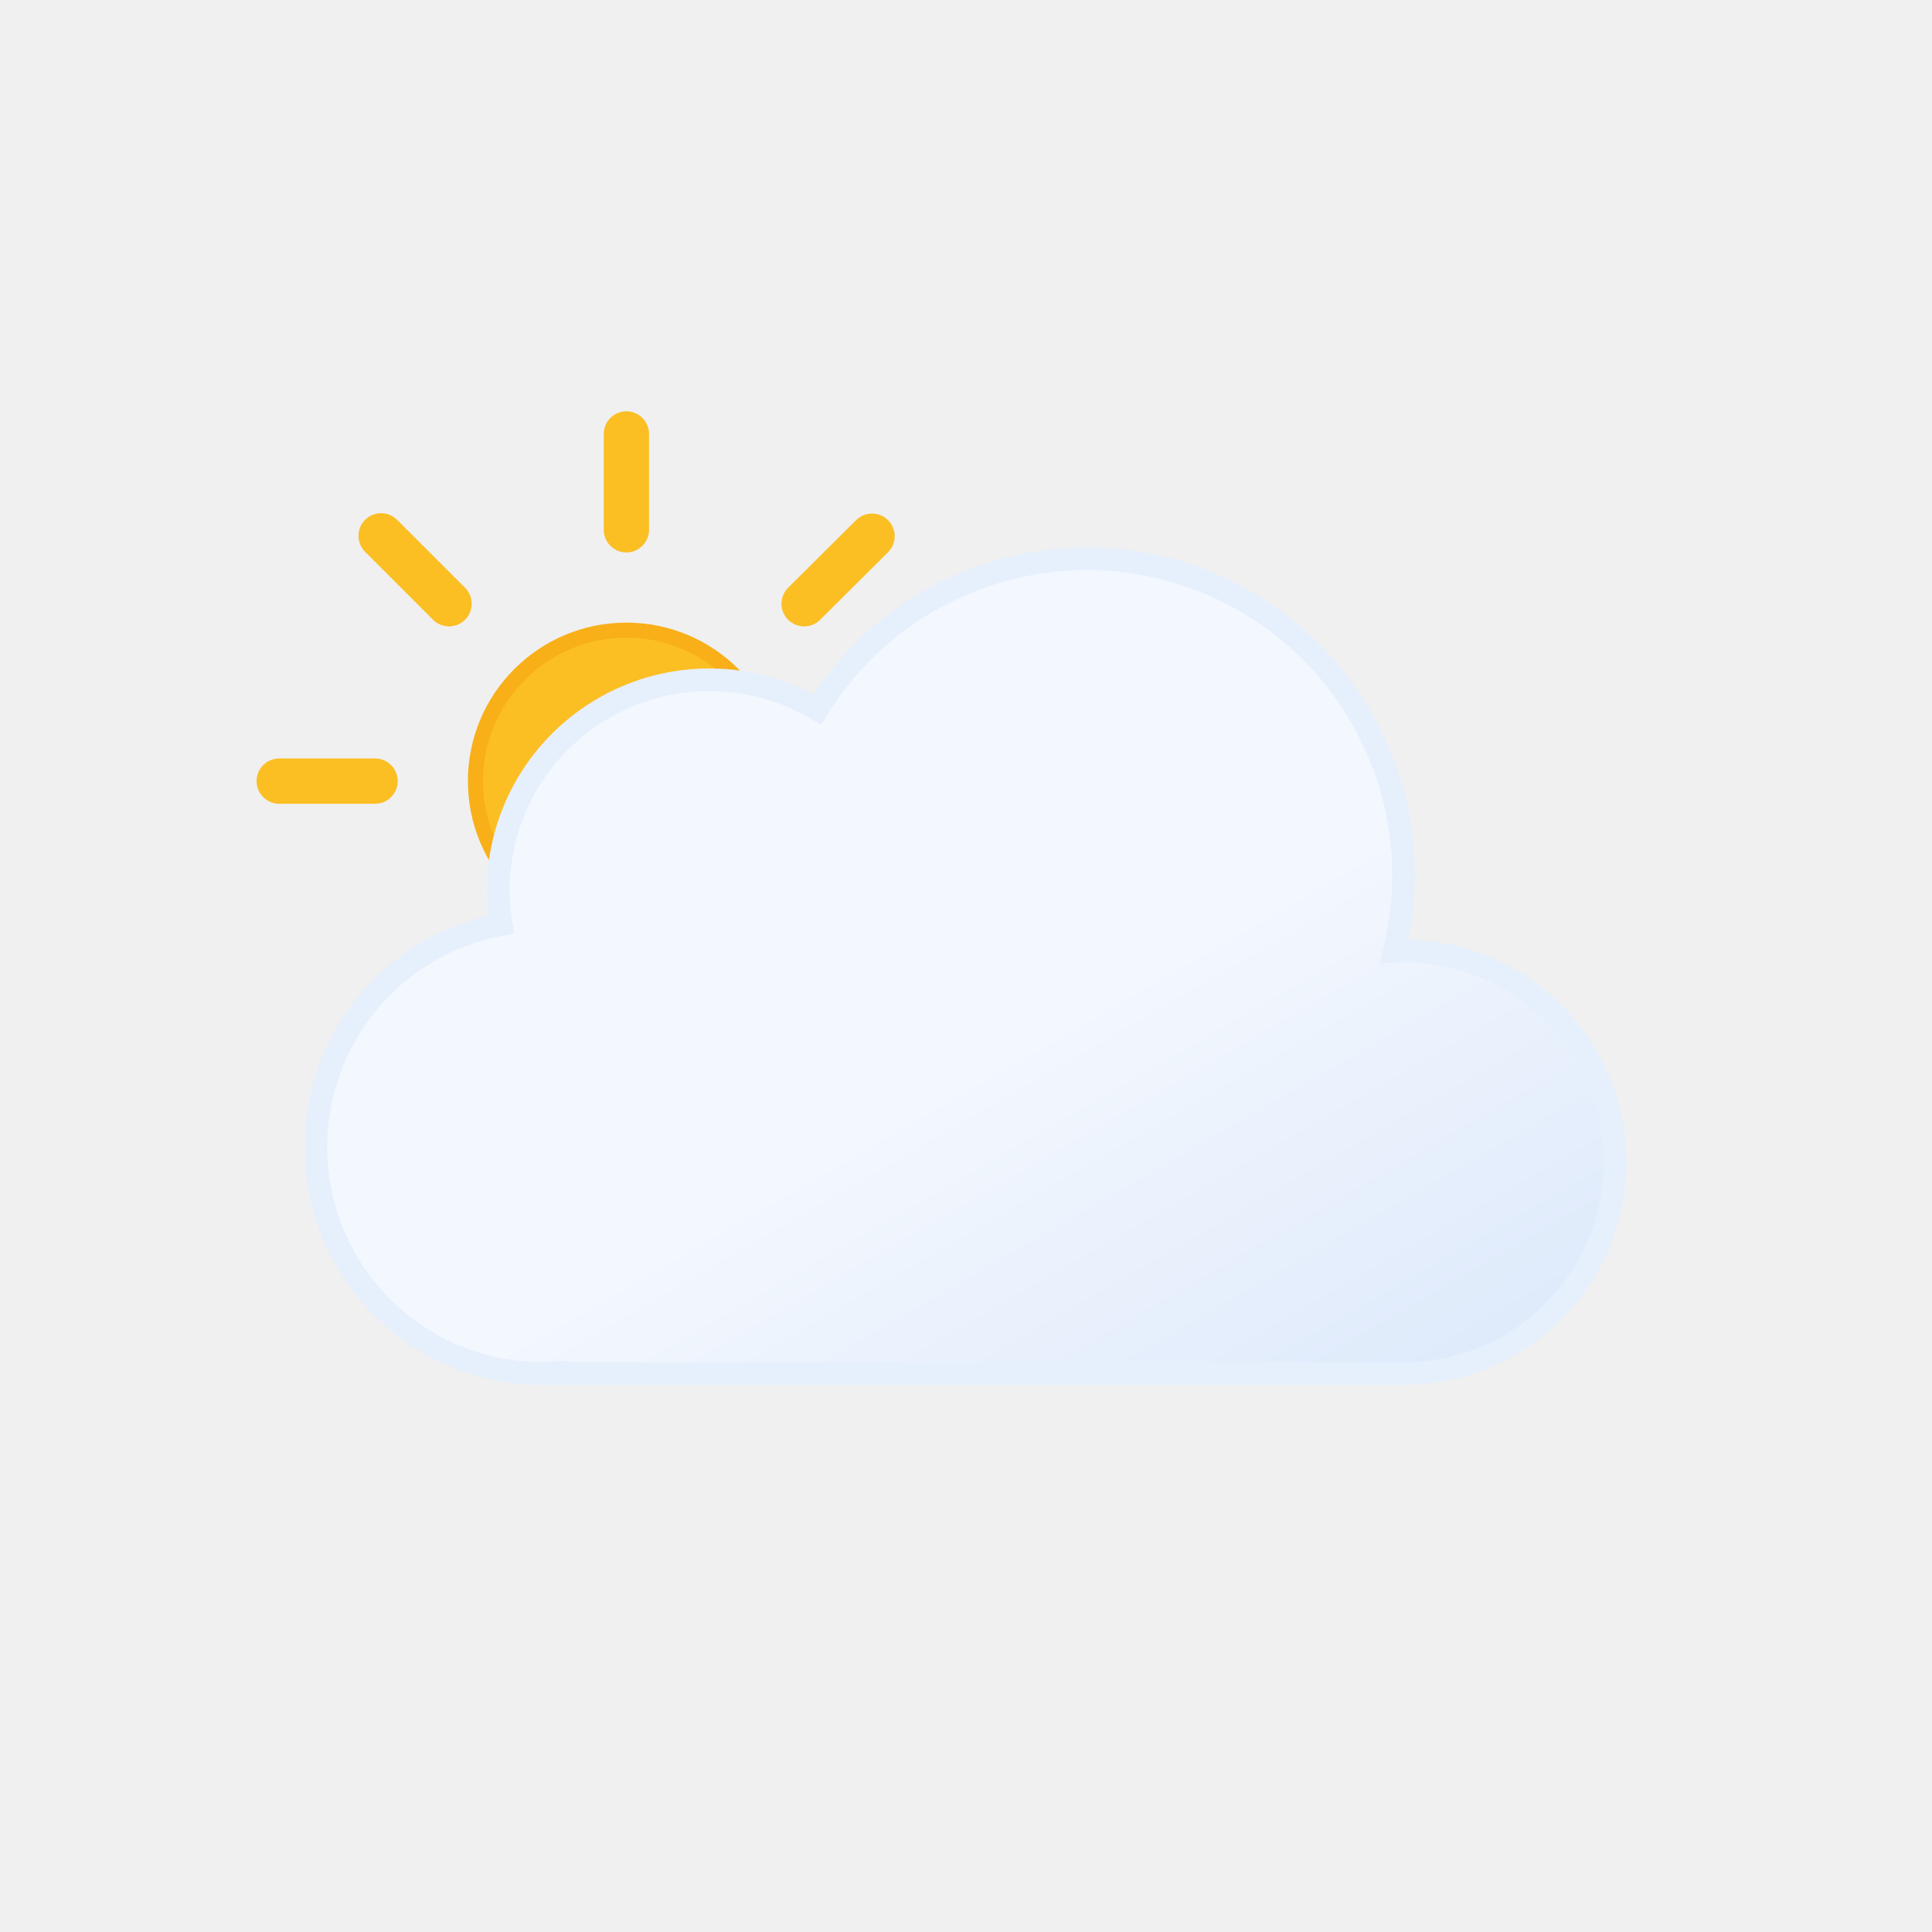
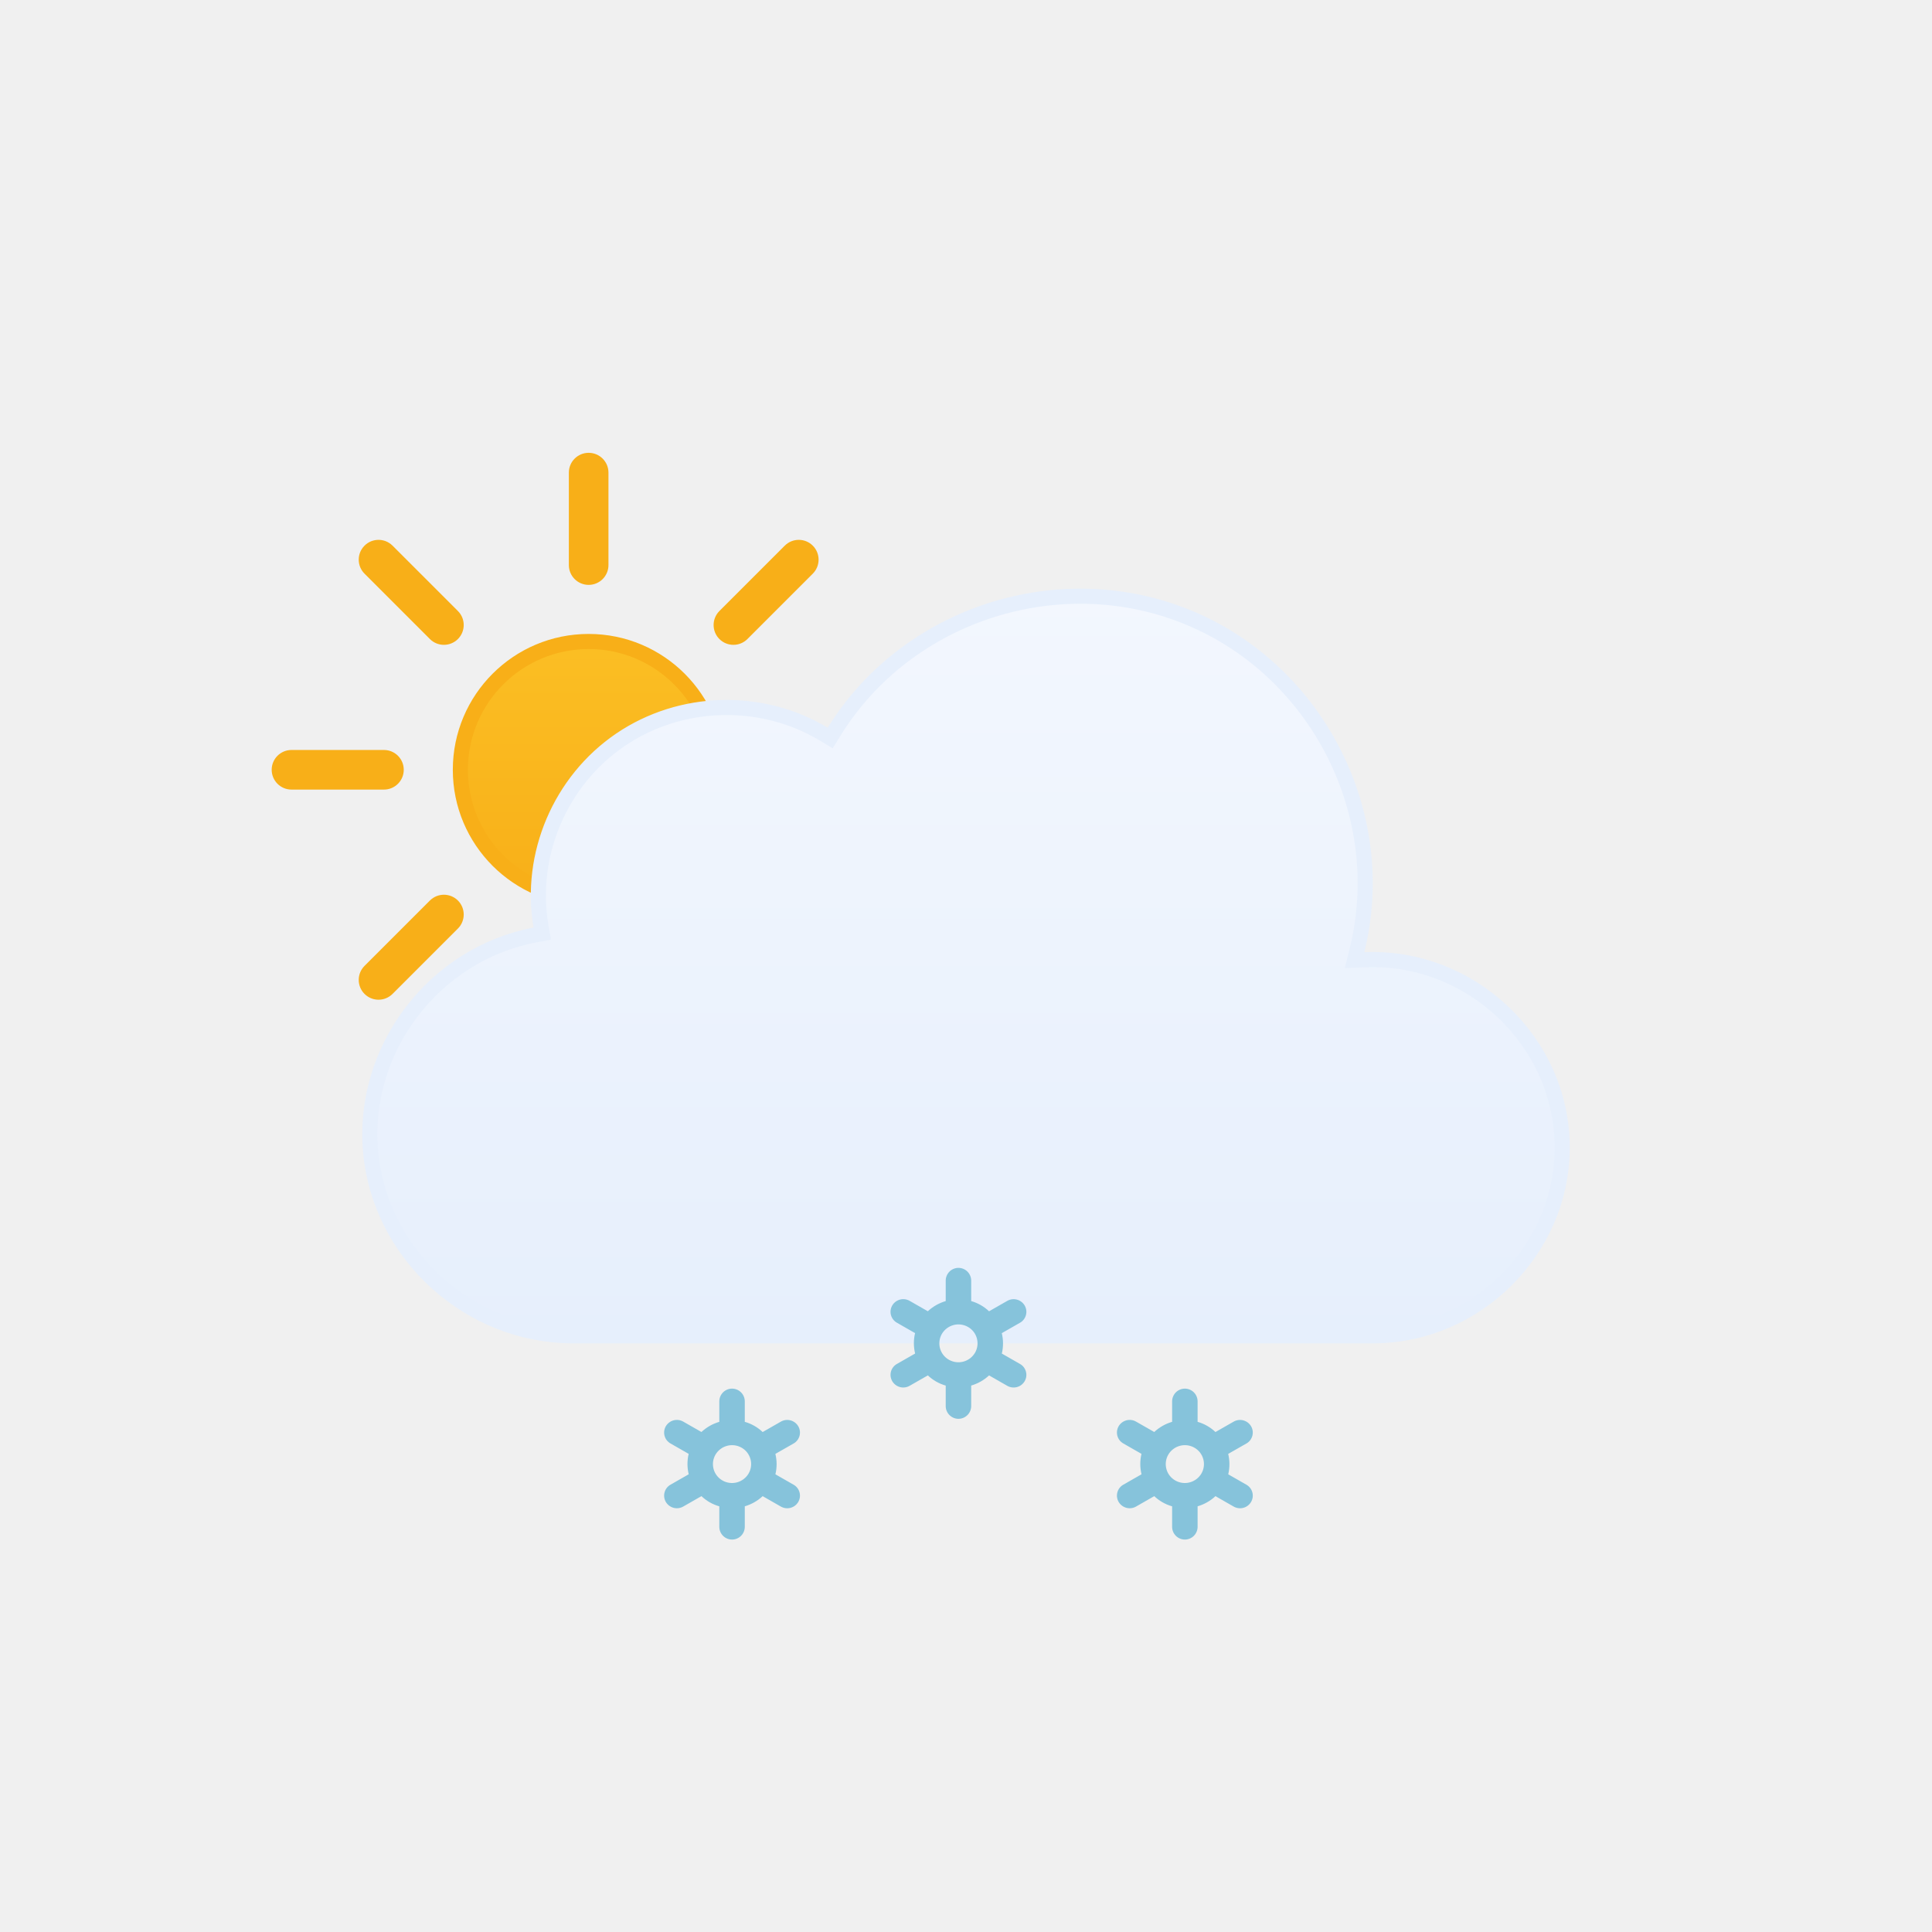
- <svg xmlns="http://www.w3.org/2000/svg" xmlns:xlink="http://www.w3.org/1999/xlink" viewBox="0 0 512 512">
+ <svg xmlns="http://www.w3.org/2000/svg" viewBox="0 0 128 128" fill="none">
+   <g id="partly-cloudy-day-snow" clip-path="url(#clip0_1858_8863)">
+     <g id="Sky">
+       <g id="Sun">
+         <circle id="Core" cx="39" cy="51" r="8.5" fill="url(#paint0_linear_1858_8863)" stroke="#F8AF18" />
+         <g id="Rays">
+           <path d="M37.688 31.312C37.688 30.588 38.275 30 39 30C39.725 30 40.312 30.588 40.312 31.312V37.438C40.312 38.162 39.725 38.75 39 38.75C38.275 38.75 37.688 38.162 37.688 37.438V31.312Z" fill="#F8AF18" />
+           <path d="M51.993 36.151C52.506 35.638 53.337 35.638 53.849 36.151C54.362 36.663 54.362 37.494 53.849 38.007L49.518 42.338C49.006 42.85 48.175 42.85 47.662 42.338C47.15 41.825 47.15 40.994 47.662 40.482L51.993 36.151Z" fill="#F8AF18" />
+           <path d="M58.688 49.688C59.412 49.688 60 50.275 60 51C60 51.725 59.412 52.312 58.688 52.312H52.562C51.838 52.312 51.25 51.725 51.25 51C51.25 50.275 51.838 49.688 52.562 49.688H58.688Z" fill="#F8AF18" />
+           <path d="M53.849 63.993C54.362 64.506 54.362 65.337 53.849 65.849C53.337 66.362 52.506 66.362 51.993 65.849L47.662 61.518C47.15 61.006 47.15 60.175 47.662 59.662C48.175 59.15 49.006 59.15 49.518 59.662L53.849 63.993Z" fill="#F8AF18" />
+           <path d="M37.688 64.562C37.688 63.838 38.275 63.25 39 63.25C39.725 63.25 40.312 63.838 40.312 64.562V70.688C40.312 71.412 39.725 72 39 72C38.275 72 37.688 71.412 37.688 70.688V64.562Z" fill="#F8AF18" />
+           <path d="M28.482 59.662C28.994 59.15 29.825 59.15 30.338 59.662C30.851 60.175 30.851 61.006 30.338 61.518L26.007 65.849C25.494 66.362 24.663 66.362 24.151 65.849C23.638 65.337 23.638 64.506 24.151 63.993L28.482 59.662Z" fill="#F8AF18" />
+           <path d="M25.438 49.688C26.162 49.688 26.75 50.275 26.75 51C26.75 51.725 26.162 52.312 25.438 52.312H19.312C18.588 52.312 18 51.725 18 51C18 50.275 18.588 49.688 19.312 49.688H25.438Z" fill="#F8AF18" />
+           <path d="M30.338 40.482C30.851 40.994 30.851 41.825 30.338 42.338C29.825 42.85 28.994 42.85 28.482 42.338L24.151 38.007C23.638 37.494 23.638 36.663 24.151 36.151C24.663 35.638 25.494 35.638 26.007 36.151L30.338 40.482Z" fill="#F8AF18" />
+         </g>
+       </g>
+       <g id="Clouds">
+         <g id="Cloud">
+           <path id="Cloud_2" d="M55.262 48.475C60.123 40.611 70.297 37.38 78.815 40.943C87.321 44.502 92.138 54.003 89.903 62.965L89.742 63.614L90.411 63.585C97.42 63.279 103.5 68.992 103.5 76.028C103.5 82.84 97.772 88.5 90.977 88.5H37.954C31.128 88.502 25.203 83.171 24.559 76.36C23.916 69.552 28.737 63.212 35.443 61.945L35.926 61.853L35.842 61.369C35.026 56.624 37.126 51.717 41.105 49.013C45.095 46.301 50.446 46.154 54.58 48.64L55.003 48.895L55.262 48.475Z" fill="url(#paint1_linear_1858_8863)" stroke="#E6EFFC" stroke-miterlimit="10" />
+         </g>
+       </g>
+     </g>
+     <g id="Precipitation">
+       <g id="Snowflakes">
+         <path id="Snowflake 1" d="M52.578 90.366L51.373 89.677C51.479 89.233 51.479 88.769 51.371 88.324L52.578 87.635C52.674 87.581 52.758 87.508 52.825 87.421C52.893 87.334 52.942 87.235 52.971 87.128C53 87.022 53.007 86.911 52.993 86.802C52.978 86.693 52.942 86.588 52.887 86.493C52.773 86.3 52.589 86.16 52.373 86.103C52.157 86.045 51.928 86.075 51.734 86.187L50.528 86.876C50.193 86.559 49.787 86.326 49.344 86.2V84.82C49.337 84.6 49.245 84.392 49.087 84.239C48.93 84.086 48.719 84 48.5 84C48.281 84 48.07 84.086 47.912 84.239C47.755 84.392 47.663 84.6 47.656 84.82V86.2C47.214 86.329 46.808 86.56 46.471 86.874L45.266 86.185C45.072 86.074 44.843 86.044 44.627 86.101C44.411 86.159 44.227 86.299 44.113 86.491C44.058 86.586 44.022 86.692 44.007 86.801C43.993 86.91 44 87.021 44.029 87.127C44.057 87.233 44.107 87.333 44.175 87.42C44.242 87.507 44.326 87.579 44.422 87.633L45.626 88.322C45.52 88.767 45.521 89.231 45.629 89.675L44.422 90.365C44.326 90.419 44.242 90.491 44.175 90.578C44.107 90.665 44.057 90.764 44.029 90.871C44 90.977 43.993 91.088 44.007 91.197C44.022 91.306 44.058 91.412 44.113 91.507C44.227 91.699 44.411 91.839 44.627 91.897C44.843 91.954 45.072 91.924 45.266 91.813L46.472 91.123C46.806 91.441 47.213 91.673 47.656 91.798V93.18C47.663 93.4 47.755 93.608 47.913 93.761C48.07 93.914 48.281 94 48.5 94C48.719 94 48.93 93.914 49.088 93.761C49.245 93.608 49.337 93.4 49.344 93.18V91.797C49.785 91.668 50.191 91.438 50.528 91.124L51.734 91.814C51.928 91.925 52.157 91.955 52.373 91.898C52.589 91.841 52.773 91.701 52.887 91.508C52.942 91.413 52.978 91.308 52.993 91.198C53.007 91.089 53 90.978 52.971 90.872C52.942 90.766 52.893 90.666 52.825 90.579C52.758 90.493 52.674 90.42 52.578 90.366ZM47.866 90.086C47.723 90.005 47.597 89.896 47.496 89.766C47.394 89.635 47.32 89.486 47.277 89.327C47.234 89.167 47.223 89.001 47.244 88.837C47.266 88.673 47.32 88.515 47.403 88.372C47.574 88.084 47.85 87.874 48.174 87.788C48.497 87.702 48.841 87.747 49.132 87.913C49.276 87.994 49.402 88.103 49.503 88.233C49.604 88.364 49.678 88.513 49.721 88.672C49.764 88.832 49.776 88.998 49.754 89.162C49.733 89.326 49.679 89.484 49.596 89.626C49.425 89.915 49.148 90.125 48.825 90.211C48.501 90.297 48.157 90.252 47.866 90.087V90.086Z" fill="#86C3DB" transform="translate(0, 8)" />
+         <path id="Snowflake 2" d="M67.578 90.366L66.374 89.677C66.479 89.233 66.479 88.769 66.371 88.324L67.578 87.635C67.674 87.581 67.758 87.508 67.825 87.421C67.893 87.334 67.942 87.235 67.971 87.128C68 87.022 68.007 86.911 67.993 86.802C67.978 86.693 67.942 86.588 67.887 86.493C67.773 86.3 67.589 86.16 67.373 86.103C67.157 86.045 66.928 86.075 66.734 86.187L65.528 86.876C65.193 86.559 64.787 86.326 64.344 86.2V84.82C64.337 84.6 64.245 84.392 64.088 84.239C63.93 84.086 63.719 84 63.5 84C63.281 84 63.07 84.086 62.912 84.239C62.755 84.392 62.663 84.6 62.656 84.82V86.2C62.214 86.329 61.808 86.56 61.471 86.874L60.266 86.185C60.072 86.074 59.843 86.044 59.627 86.101C59.411 86.159 59.227 86.299 59.113 86.491C59.058 86.586 59.022 86.692 59.007 86.801C58.993 86.91 59 87.021 59.029 87.127C59.057 87.233 59.107 87.333 59.175 87.42C59.242 87.507 59.326 87.579 59.422 87.633L60.626 88.322C60.52 88.767 60.521 89.231 60.629 89.675L59.422 90.365C59.326 90.419 59.242 90.491 59.175 90.578C59.107 90.665 59.057 90.764 59.029 90.871C59 90.977 58.993 91.088 59.007 91.197C59.022 91.306 59.058 91.412 59.113 91.507C59.227 91.699 59.411 91.839 59.627 91.897C59.843 91.954 60.072 91.924 60.266 91.813L61.472 91.123C61.806 91.441 62.213 91.673 62.656 91.798V93.18C62.663 93.4 62.755 93.608 62.913 93.761C63.07 93.914 63.281 94 63.5 94C63.719 94 63.93 93.914 64.088 93.761C64.245 93.608 64.337 93.4 64.344 93.18V91.797C64.785 91.668 65.191 91.438 65.528 91.124L66.734 91.814C66.928 91.925 67.157 91.955 67.373 91.898C67.589 91.841 67.773 91.701 67.887 91.508C67.942 91.413 67.978 91.308 67.993 91.198C68.007 91.089 68 90.978 67.971 90.872C67.942 90.766 67.893 90.666 67.825 90.579C67.758 90.493 67.674 90.42 67.578 90.366ZM62.866 90.086C62.723 90.005 62.597 89.896 62.496 89.766C62.394 89.635 62.32 89.486 62.277 89.327C62.234 89.167 62.223 89.001 62.244 88.837C62.266 88.673 62.32 88.515 62.403 88.372C62.574 88.084 62.85 87.874 63.174 87.788C63.497 87.702 63.841 87.747 64.132 87.913C64.276 87.994 64.402 88.103 64.503 88.233C64.604 88.364 64.678 88.513 64.721 88.672C64.764 88.832 64.776 88.998 64.754 89.162C64.733 89.326 64.679 89.484 64.596 89.626C64.425 89.915 64.148 90.125 63.825 90.211C63.501 90.297 63.157 90.252 62.866 90.087V90.086Z" fill="#86C3DB" transform="translate(0, 0)" />
+         <path id="Snowflake 3" d="M82.578 90.366L81.374 89.677C81.479 89.233 81.479 88.769 81.371 88.324L82.578 87.635C82.674 87.581 82.758 87.508 82.825 87.421C82.893 87.334 82.942 87.235 82.971 87.128C83 87.022 83.007 86.911 82.993 86.802C82.978 86.693 82.942 86.588 82.887 86.493C82.773 86.3 82.589 86.16 82.373 86.103C82.157 86.045 81.928 86.075 81.734 86.187L80.528 86.876C80.193 86.559 79.787 86.326 79.344 86.2V84.82C79.337 84.6 79.245 84.392 79.088 84.239C78.93 84.086 78.719 84 78.5 84C78.281 84 78.07 84.086 77.912 84.239C77.755 84.392 77.663 84.6 77.656 84.82V86.2C77.214 86.329 76.808 86.56 76.471 86.874L75.266 86.185C75.072 86.074 74.843 86.044 74.627 86.101C74.411 86.159 74.227 86.299 74.113 86.491C74.058 86.586 74.022 86.692 74.007 86.801C73.993 86.91 74 87.021 74.029 87.127C74.058 87.233 74.107 87.333 74.175 87.42C74.242 87.507 74.326 87.579 74.422 87.633L75.626 88.322C75.52 88.767 75.521 89.231 75.629 89.675L74.422 90.365C74.326 90.419 74.242 90.491 74.175 90.578C74.107 90.665 74.058 90.764 74.029 90.871C74 90.977 73.993 91.088 74.007 91.197C74.022 91.306 74.058 91.412 74.113 91.507C74.227 91.699 74.411 91.839 74.627 91.897C74.843 91.954 75.072 91.924 75.266 91.813L76.472 91.123C76.806 91.441 77.213 91.673 77.656 91.798V93.18C77.663 93.4 77.755 93.608 77.913 93.761C78.07 93.914 78.281 94 78.5 94C78.719 94 78.93 93.914 79.088 93.761C79.245 93.608 79.337 93.4 79.344 93.18V91.797C79.785 91.668 80.191 91.438 80.528 91.124L81.734 91.814C81.928 91.925 82.157 91.955 82.373 91.898C82.589 91.841 82.773 91.701 82.887 91.508C82.942 91.413 82.978 91.308 82.993 91.198C83.007 91.089 83 90.978 82.971 90.872C82.942 90.766 82.893 90.666 82.825 90.579C82.758 90.493 82.674 90.42 82.578 90.366ZM77.866 90.086C77.723 90.005 77.597 89.896 77.496 89.766C77.394 89.635 77.32 89.486 77.277 89.327C77.234 89.167 77.223 89.001 77.244 88.837C77.266 88.673 77.32 88.515 77.403 88.372C77.573 88.084 77.85 87.874 78.174 87.788C78.497 87.702 78.841 87.747 79.132 87.913C79.276 87.994 79.402 88.103 79.503 88.233C79.604 88.364 79.678 88.513 79.721 88.672C79.764 88.832 79.776 88.998 79.754 89.162C79.733 89.326 79.679 89.484 79.596 89.626C79.425 89.915 79.148 90.125 78.825 90.211C78.501 90.297 78.157 90.252 77.866 90.087V90.086Z" fill="#86C3DB" transform="translate(0, 8)" />
+       </g>
+     </g>
+   </g>
  <defs>
-     <linearGradient id="a" x1="99.5" x2="232.6" y1="30.7" y2="261.4" gradientUnits="userSpaceOnUse">
-       <stop offset="0" stop-color="#f3f7fe" />
-       <stop offset=".5" stop-color="#f3f7fe" />
-       <stop offset="1" stop-color="#deeafb" />
+     <linearGradient id="paint0_linear_1858_8863" x1="39" y1="42" x2="39" y2="60" gradientUnits="userSpaceOnUse">
+       <stop stop-color="#FBBF24" />
+       <stop offset="1" stop-color="#F8AF18" />
    </linearGradient>
-     <linearGradient id="b" x1="11.4" x2="32.8" y1="5.9" y2="43.1" gradientUnits="userSpaceOnUse">
-       <stop offset="0" stop-color="#86c3db" />
-       <stop offset=".5" stop-color="#86c3db" />
-       <stop offset="1" stop-color="#5eafcf" />
+     <linearGradient id="paint1_linear_1858_8863" x1="64.001" y1="39" x2="64.001" y2="89" gradientUnits="userSpaceOnUse">
+       <stop stop-color="#F3F7FE" />
+       <stop offset="1" stop-color="#E6EFFC" />
    </linearGradient>
-     <linearGradient xlink:href="#b" id="c" x1="67.4" x2="88.8" y1="5.9" y2="43.1" />
-     <linearGradient xlink:href="#b" id="d" x1="123.4" x2="144.8" y1="5.9" y2="43.1" />
-     <linearGradient id="e" x1="78" x2="118" y1="63.4" y2="132.7" gradientUnits="userSpaceOnUse">
-       <stop offset="0" stop-color="#fbbf24" />
-       <stop offset=".5" stop-color="#fbbf24" />
-       <stop offset="1" stop-color="#f59e0b" />
-     </linearGradient>
-     <symbol id="g" viewBox="0 0 196 196">
-       <circle cx="98" cy="98" r="40" fill="url(#e)" stroke="#f8af18" stroke-miterlimit="10" stroke-width="4" />
-       <path fill="none" stroke="#fbbf24" stroke-linecap="round" stroke-miterlimit="10" stroke-width="12" d="M98 31.4V6m0 184v-25.4M145.1 51l18-17.9M33 163l18-17.9M51 51 33 33m130.1 130.1-18-18M6 98h25.4M190 98h-25.4">
-         <animateTransform additive="sum" attributeName="transform" dur="6s" repeatCount="indefinite" type="rotate" values="0 98 98; 45 98 98" />
-       </path>
-     </symbol>
-     <symbol id="h" viewBox="0 0 350 222">
-       <path fill="url(#a)" stroke="#e6effc" stroke-miterlimit="10" stroke-width="6" d="m291 107-2.5.1A83.9 83.9 0 00135.6 43 56 56 0 0051 91a56.6 56.6 0 00.8 9A60 60 0 0063 219l4-.2v.2h224a56 56 0 000-112Z" />
-     </symbol>
-     <symbol id="f" viewBox="0 0 363 258">
-       <use xlink:href="#g" width="196" height="196" />
-       <use xlink:href="#h" width="350" height="222" transform="translate(13 36)" />
-     </symbol>
-     <symbol id="i" overflow="visible" viewBox="0 0 156.2 49">
-       <g>
-         <path fill="url(#b)" stroke="#86c3db" stroke-miterlimit="10" d="m41.7 31-5.8-3.3a13.7 13.7 0 000-6.5l5.8-3.2a4 4 0 001.5-5.5 4 4 0 00-5.6-1.5l-5.8 3.3a13.6 13.6 0 00-2.6-2 13.8 13.8 0 00-3-1.3V4.5a4 4 0 00-8.1 0v6.6a14.3 14.3 0 00-5.7 3.2L6.6 11A4 4 0 001 12.5 4 4 0 002.5 18l5.8 3.3a13.7 13.7 0 000 6.5L2.5 31A4 4 0 001 36.5a4 4 0 003.5 2 4 4 0 002-.5l5.8-3.3a13.6 13.6 0 002.6 2 13.8 13.8 0 003 1.2v6.6a4 4 0 008.2 0v-6.6a14.2 14.2 0 005.6-3.2l6 3.3a4 4 0 002 .5 4 4 0 003.4-2 4 4 0 00-1.4-5.5ZM19 29.7a6 6 0 01-2.3-8.2 6.1 6.1 0 015.3-3 6.2 6.2 0 013 .8 6 6 0 012.2 8.2 6.1 6.1 0 01-8.2 2.2Z" opacity="0">
-           <animateTransform additive="sum" attributeName="transform" dur="6s" repeatCount="indefinite" type="rotate" values="0 24 24; 360 24 24" />
-           <animate id="t1" attributeName="opacity" begin="0s; t1.end+1s" dur="2s" keyTimes="0; .17; .83; 1" values="0; 1; 1; 0" />
-         </path>
-         <animateTransform id="s1" additive="sum" attributeName="transform" begin="0s; s1.end+1s" dur="2s" type="translate" values="0 -36; 0 92;" />
-       </g>
-       <g>
-         <path fill="url(#c)" stroke="#86c3db" stroke-miterlimit="10" d="m97.7 31-5.8-3.3a13.7 13.7 0 000-6.5l5.8-3.2a4 4 0 001.5-5.5 4 4 0 00-5.6-1.5l-5.8 3.3a13.6 13.6 0 00-2.6-2 13.8 13.8 0 00-3-1.3V4.5a4 4 0 00-8.1 0v6.6a14.3 14.3 0 00-5.7 3.2L62.6 11a4 4 0 00-5.6 1.5 4 4 0 001.5 5.5l5.8 3.3a13.7 13.7 0 000 6.5L58.5 31a4 4 0 00-1.5 5.5 4 4 0 003.5 2 4 4 0 002-.5l5.8-3.3a13.6 13.6 0 002.7 2 13.8 13.8 0 003 1.2v6.6a4 4 0 008 0v-6.6a14.2 14.2 0 005.7-3.2l6 3.3a4 4 0 002 .5 4 4 0 003.4-2 4 4 0 00-1.4-5.5ZM75 29.7a6 6 0 01-2.3-8.2 6.1 6.1 0 015.3-3 6.2 6.2 0 013 .8 6 6 0 012.2 8.2 6.1 6.1 0 01-8.2 2.2Z" opacity="0">
-           <animateTransform additive="sum" attributeName="transform" dur="6s" repeatCount="indefinite" type="rotate" values="0 80 24; 360 80 24" />
-           <animate id="t2" attributeName="opacity" begin="-.83s; t2.end+1s" dur="2s" keyTimes="0; .17; .83; 1" values="0; 1; 1; 0" />
-         </path>
-         <animateTransform id="s2" additive="sum" attributeName="transform" begin="-.83s; s2.end+1s" dur="2s" type="translate" values="0 -36; 0 92;" />
-       </g>
-       <g>
-         <path fill="url(#d)" stroke="#86c3db" stroke-miterlimit="10" d="m153.7 31-5.8-3.3a13.7 13.7 0 000-6.5l5.8-3.2a4 4 0 001.5-5.5 4 4 0 00-5.6-1.5l-5.8 3.3a13.6 13.6 0 00-2.6-2 13.8 13.8 0 00-3-1.3V4.5a4 4 0 00-8.1 0v6.6a14.3 14.3 0 00-5.7 3.2l-5.8-3.3a4 4 0 00-5.6 1.5 4 4 0 001.5 5.5l5.8 3.3a13.7 13.7 0 000 6.5l-5.8 3.2a4 4 0 00-1.5 5.5 4 4 0 003.5 2 4 4 0 002-.5l5.8-3.3a13.6 13.6 0 002.7 2 13.8 13.8 0 003 1.2v6.6a4 4 0 008 0v-6.6a14.2 14.2 0 005.7-3.2l5.8 3.3a4 4 0 002 .5 4 4 0 003.5-2 4 4 0 00-1.3-5.5ZM131 29.7a6 6 0 01-2.3-8.2 6.1 6.1 0 015.3-3 6.2 6.2 0 013 .8 6 6 0 012.2 8.2 6.1 6.1 0 01-8.2 2.2Z" opacity="0">
-           <animateTransform additive="sum" attributeName="transform" dur="6s" repeatCount="indefinite" type="rotate" values="0 136 24; 360 136 24" />
-           <animate id="t3" attributeName="opacity" begin=".83s; t3.end+1s" dur="2s" keyTimes="0; .17; .83; 1" values="0; 1; 1; 0" />
-         </path>
-         <animateTransform id="s3" additive="sum" attributeName="transform" begin=".83s; s3.end+1s" dur="2s" type="translate" values="0 -36; 0 92;" />
-       </g>
-     </symbol>
+     <clipPath id="clip0_1858_8863">
+       <rect width="128" height="128" fill="white" />
+     </clipPath>
  </defs>
-   <use xlink:href="#f" width="363" height="258" transform="translate(68 109)" />
-   <use xlink:href="#i" width="156.2" height="49" transform="translate(177.9 337.5)" />
</svg>
